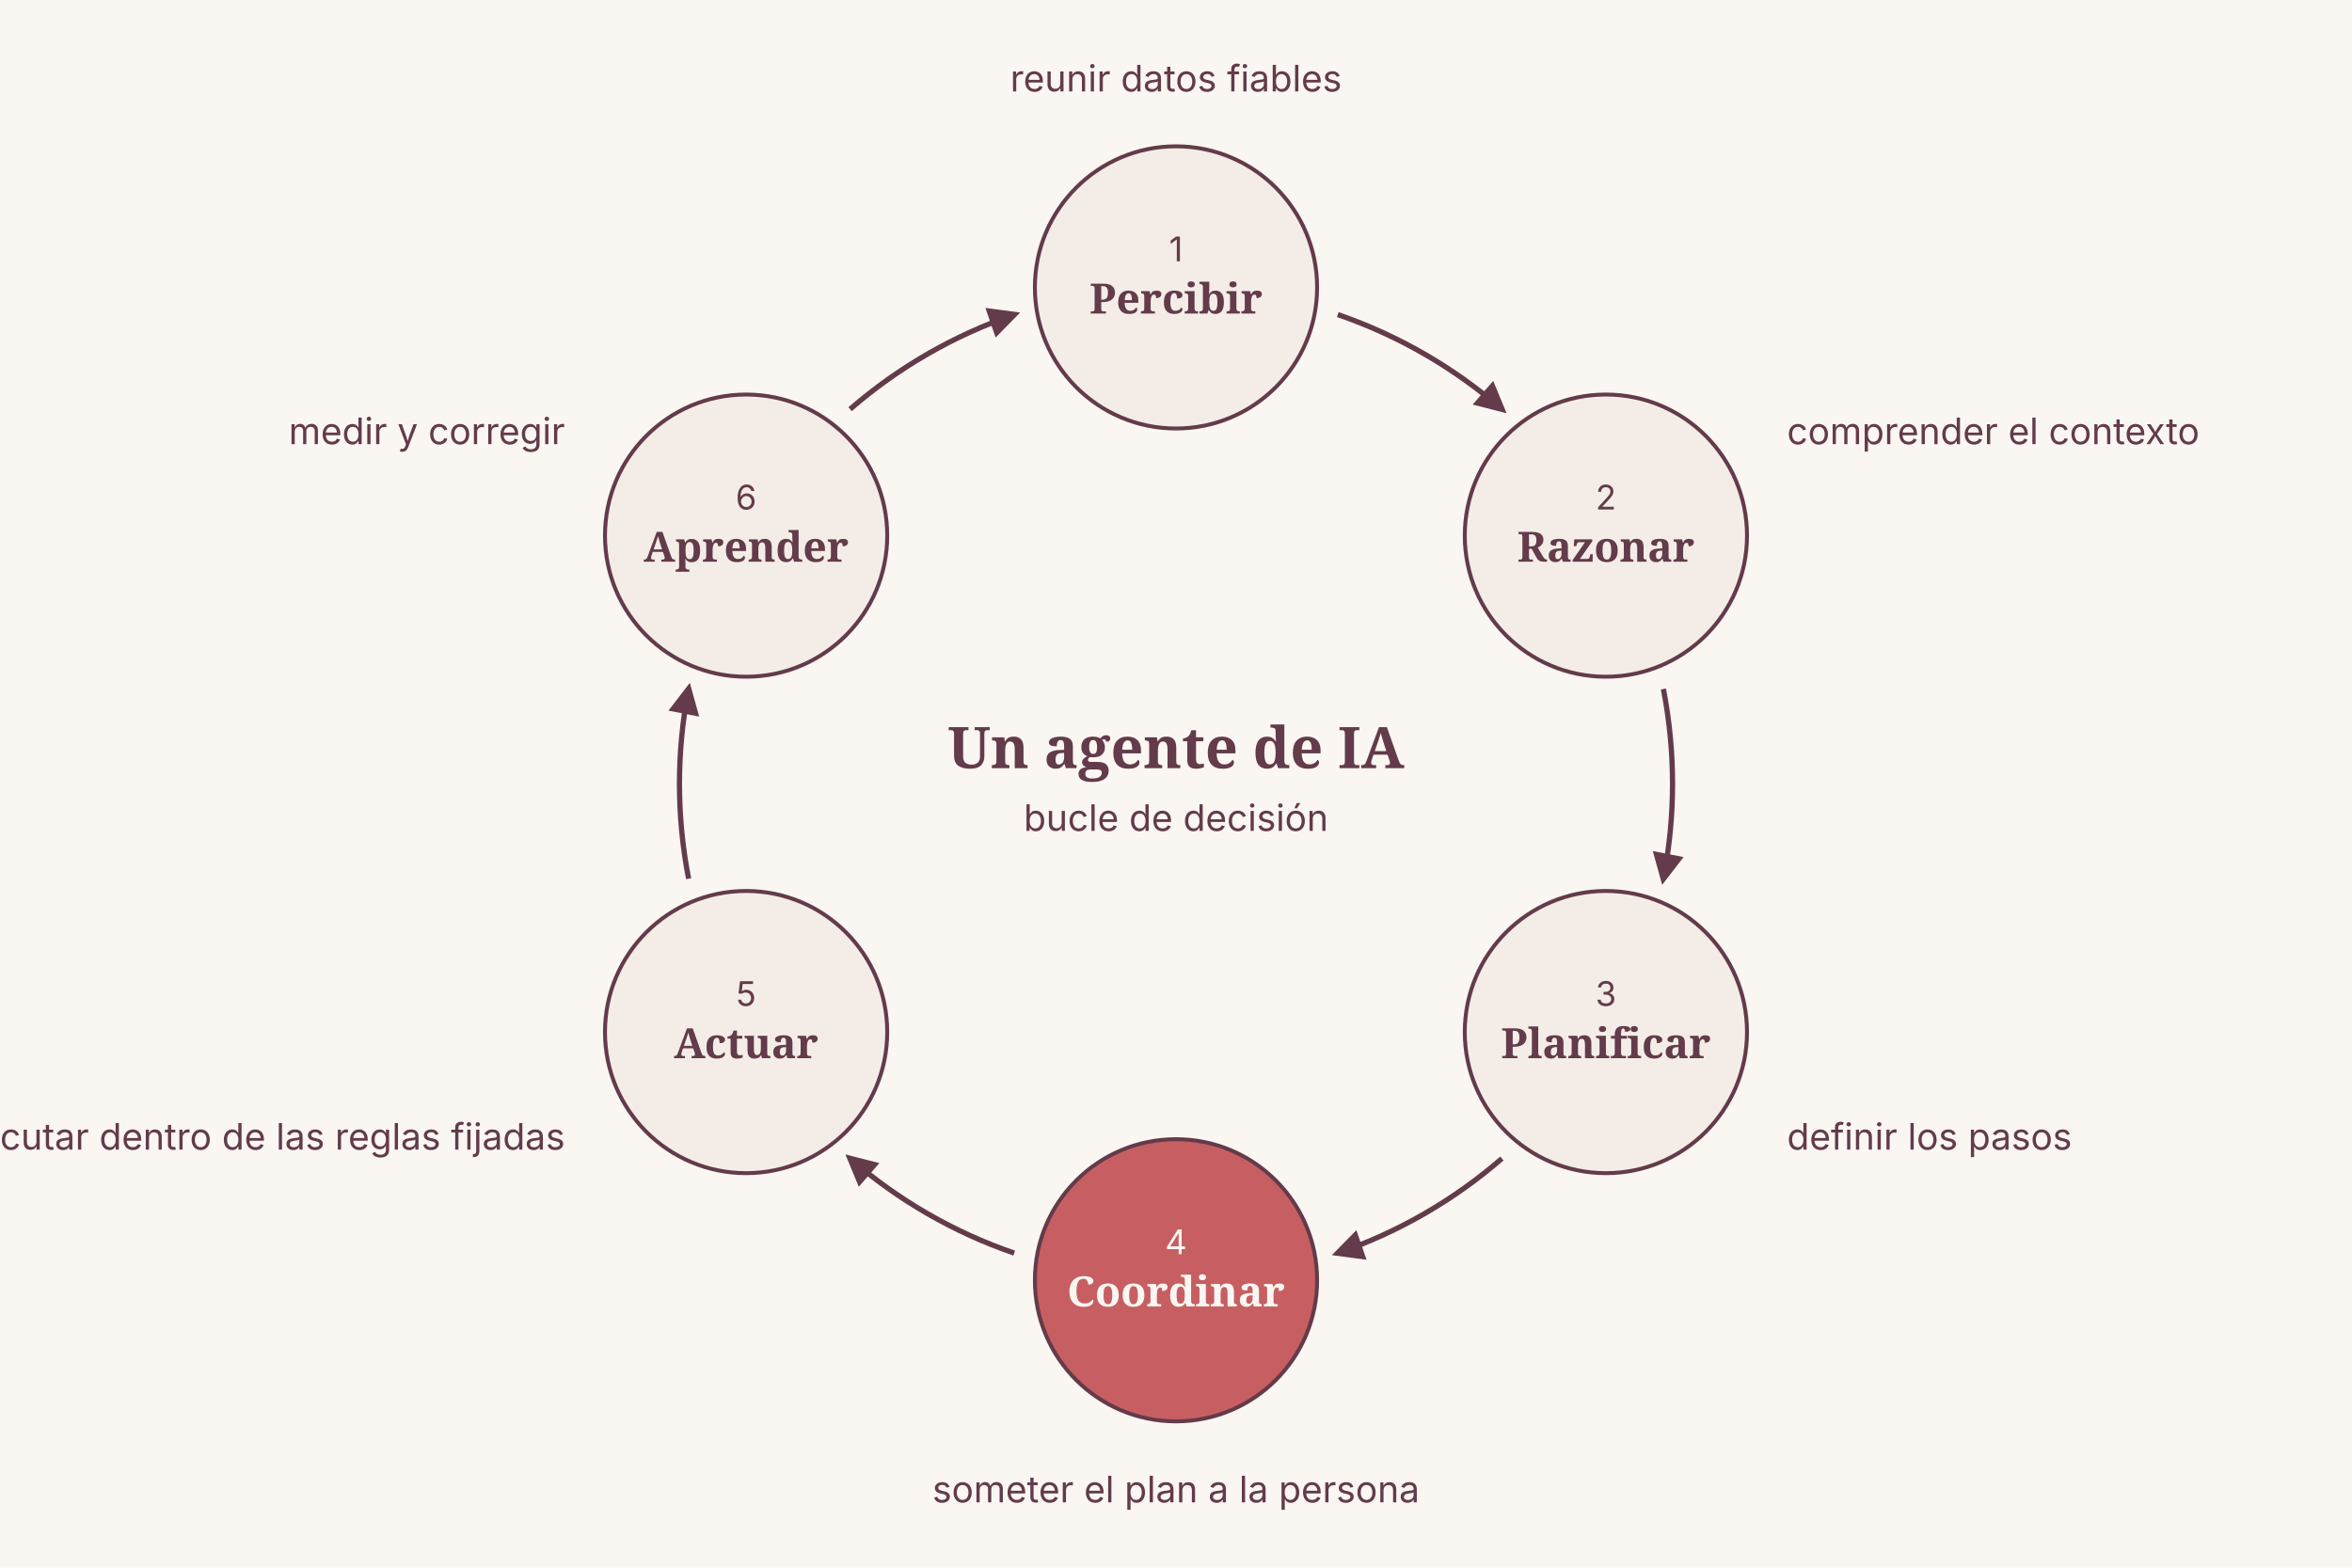
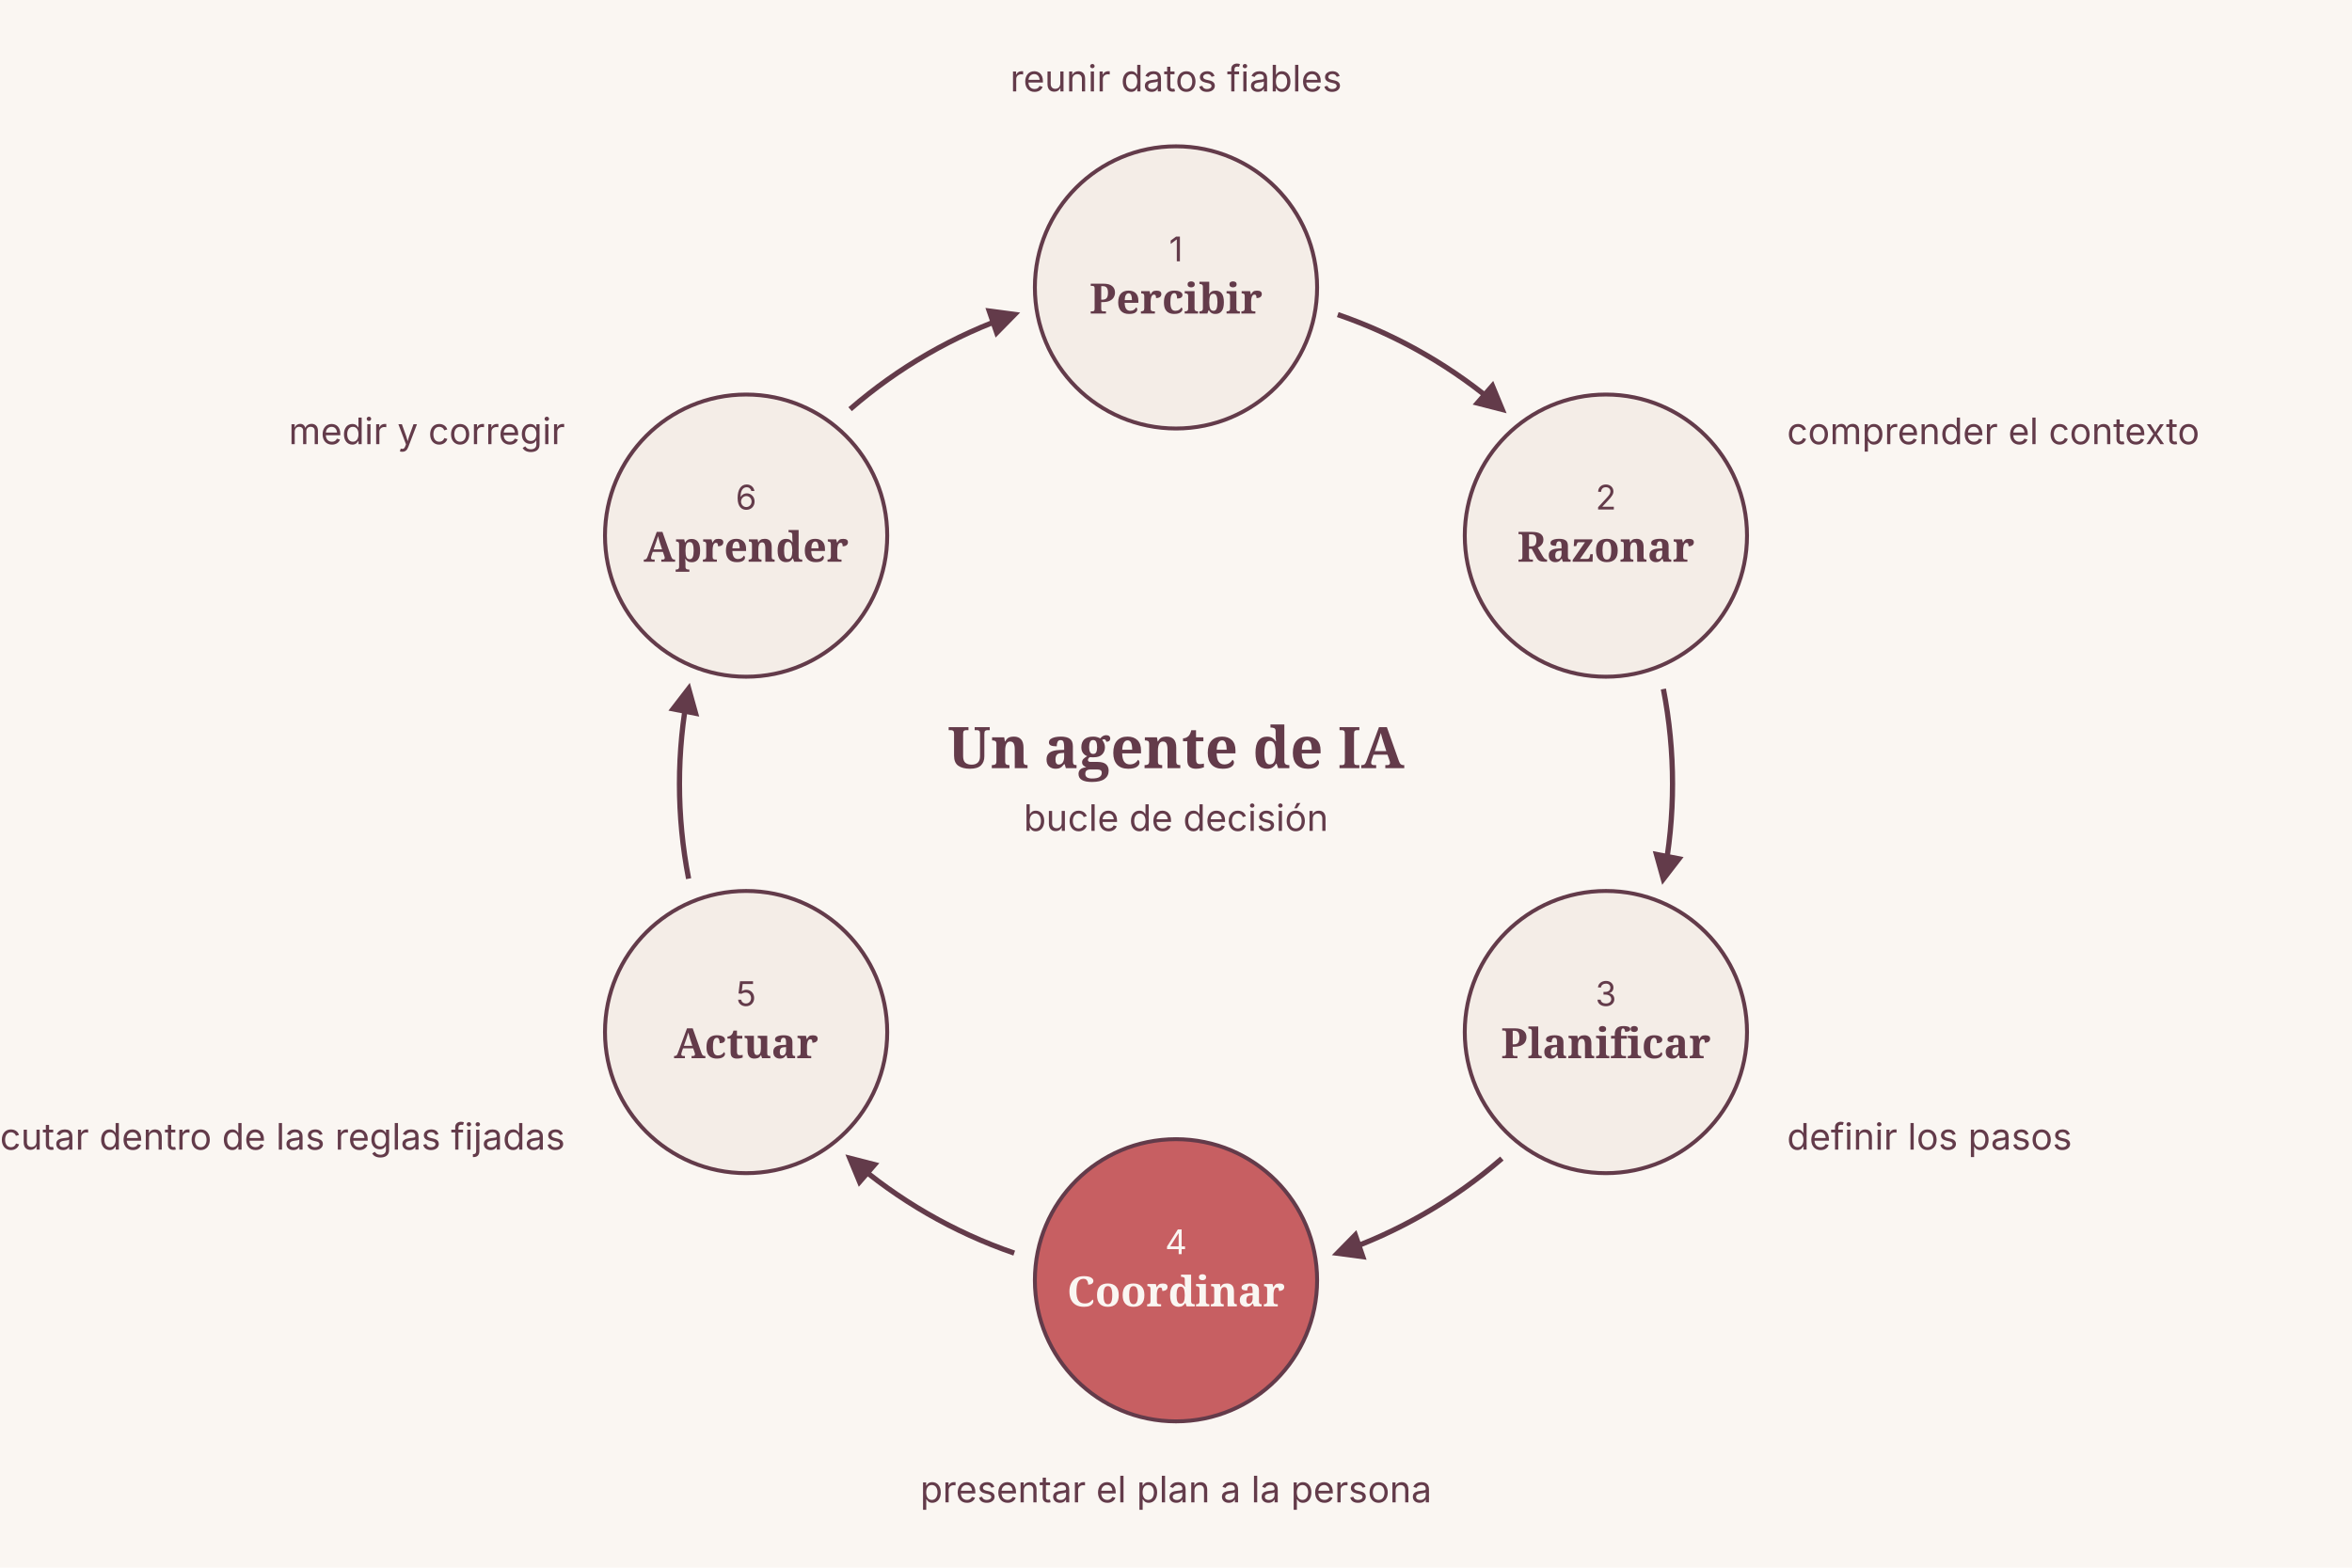
<svg xmlns="http://www.w3.org/2000/svg" viewBox="0 0 900 600" role="img" aria-label="Ciclo de un agente de IA en seis pasos: percibir, razonar, planificar, coordinar con la persona, actuar, aprender, y volver a percibir.">
  <defs>
    <marker id="fl" viewBox="0 0 10 10" refX="8" refY="5" markerWidth="6" markerHeight="6" orient="auto-start-reverse">
      <path d="M0 0L10 5L0 10z" fill="#633B4A" />
    </marker>
  </defs>
  <rect width="900" height="600" fill="#FAF6F2" />
  <path d="M511.9 120.4 A190 190 0 0 1 574.7 156.6" fill="none" stroke="#633B4A" stroke-width="2" marker-end="url(#fl)" />
  <path d="M636.5 263.7 A190 190 0 0 1 636.5 336.3" fill="none" stroke="#633B4A" stroke-width="2" marker-end="url(#fl)" />
  <path d="M574.7 443.4 A190 190 0 0 1 511.9 479.6" fill="none" stroke="#633B4A" stroke-width="2" marker-end="url(#fl)" />
  <path d="M388.1 479.6 A190 190 0 0 1 325.3 443.4" fill="none" stroke="#633B4A" stroke-width="2" marker-end="url(#fl)" />
  <path d="M263.5 336.3 A190 190 0 0 1 263.5 263.7" fill="none" stroke="#633B4A" stroke-width="2" marker-end="url(#fl)" />
  <path d="M325.3 156.6 A190 190 0 0 1 388.1 120.4" fill="none" stroke="#633B4A" stroke-width="2" marker-end="url(#fl)" />
  <circle cx="450.0" cy="110.0" r="54" fill="#F4EDE7" stroke="#633B4A" stroke-width="1.5" />
  <text x="450.0" y="100.0" text-anchor="middle" font-family="Inter, Arial, sans-serif" font-size="13" fill="#633B4A">1</text>
  <text x="450.0" y="120.0" text-anchor="middle" font-family="Cormorant Garamond, Georgia, serif" font-size="16" font-weight="600" fill="#633B4A">Percibir</text>
  <text x="450.0" y="35.0" text-anchor="middle" font-family="Inter, Arial, sans-serif" font-size="14" fill="#633B4A">reunir datos fiables</text>
  <circle cx="614.5" cy="205.0" r="54" fill="#F4EDE7" stroke="#633B4A" stroke-width="1.5" />
  <text x="614.5" y="195.0" text-anchor="middle" font-family="Inter, Arial, sans-serif" font-size="13" fill="#633B4A">2</text>
  <text x="614.5" y="215.0" text-anchor="middle" font-family="Cormorant Garamond, Georgia, serif" font-size="16" font-weight="600" fill="#633B4A">Razonar</text>
  <text x="683.8" y="170.0" text-anchor="start" font-family="Inter, Arial, sans-serif" font-size="14" fill="#633B4A">comprender el contexto</text>
  <circle cx="614.5" cy="395.0" r="54" fill="#F4EDE7" stroke="#633B4A" stroke-width="1.5" />
  <text x="614.5" y="385.0" text-anchor="middle" font-family="Inter, Arial, sans-serif" font-size="13" fill="#633B4A">3</text>
  <text x="614.5" y="405.0" text-anchor="middle" font-family="Cormorant Garamond, Georgia, serif" font-size="16" font-weight="600" fill="#633B4A">Planificar</text>
  <text x="683.8" y="440.0" text-anchor="start" font-family="Inter, Arial, sans-serif" font-size="14" fill="#633B4A">definir los pasos</text>
  <circle cx="450.0" cy="490.0" r="54" fill="#C75F62" stroke="#633B4A" stroke-width="1.5" />
  <text x="450.0" y="480.0" text-anchor="middle" font-family="Inter, Arial, sans-serif" font-size="13" fill="#FAF6F2">4</text>
  <text x="450.0" y="500.0" text-anchor="middle" font-family="Cormorant Garamond, Georgia, serif" font-size="16" font-weight="600" fill="#FAF6F2">Coordinar</text>
-   <text x="450.0" y="575.0" text-anchor="middle" font-family="Inter, Arial, sans-serif" font-size="14" fill="#633B4A">someter el plan a la persona</text>
+   <text x="450.0" y="575.0" text-anchor="middle" font-family="Inter, Arial, sans-serif" font-size="14" fill="#633B4A">presentar el plan a la persona</text>
  <circle cx="285.5" cy="395.0" r="54" fill="#F4EDE7" stroke="#633B4A" stroke-width="1.5" />
  <text x="285.5" y="385.0" text-anchor="middle" font-family="Inter, Arial, sans-serif" font-size="13" fill="#633B4A">5</text>
  <text x="285.5" y="405.0" text-anchor="middle" font-family="Cormorant Garamond, Georgia, serif" font-size="16" font-weight="600" fill="#633B4A">Actuar</text>
  <text x="216.2" y="440.0" text-anchor="end" font-family="Inter, Arial, sans-serif" font-size="14" fill="#633B4A">ejecutar dentro de las reglas fijadas</text>
  <circle cx="285.5" cy="205.0" r="54" fill="#F4EDE7" stroke="#633B4A" stroke-width="1.5" />
  <text x="285.5" y="195.0" text-anchor="middle" font-family="Inter, Arial, sans-serif" font-size="13" fill="#633B4A">6</text>
  <text x="285.5" y="215.0" text-anchor="middle" font-family="Cormorant Garamond, Georgia, serif" font-size="16" font-weight="600" fill="#633B4A">Aprender</text>
  <text x="216.2" y="170.0" text-anchor="end" font-family="Inter, Arial, sans-serif" font-size="14" fill="#633B4A">medir y corregir</text>
  <text x="450" y="294" text-anchor="middle" font-family="Cormorant Garamond, Georgia, serif" font-size="22" font-weight="600" fill="#633B4A">Un agente de IA</text>
  <text x="450" y="318" text-anchor="middle" font-family="Inter, Arial, sans-serif" font-size="14" fill="#633B4A">bucle de decisión</text>
</svg>
